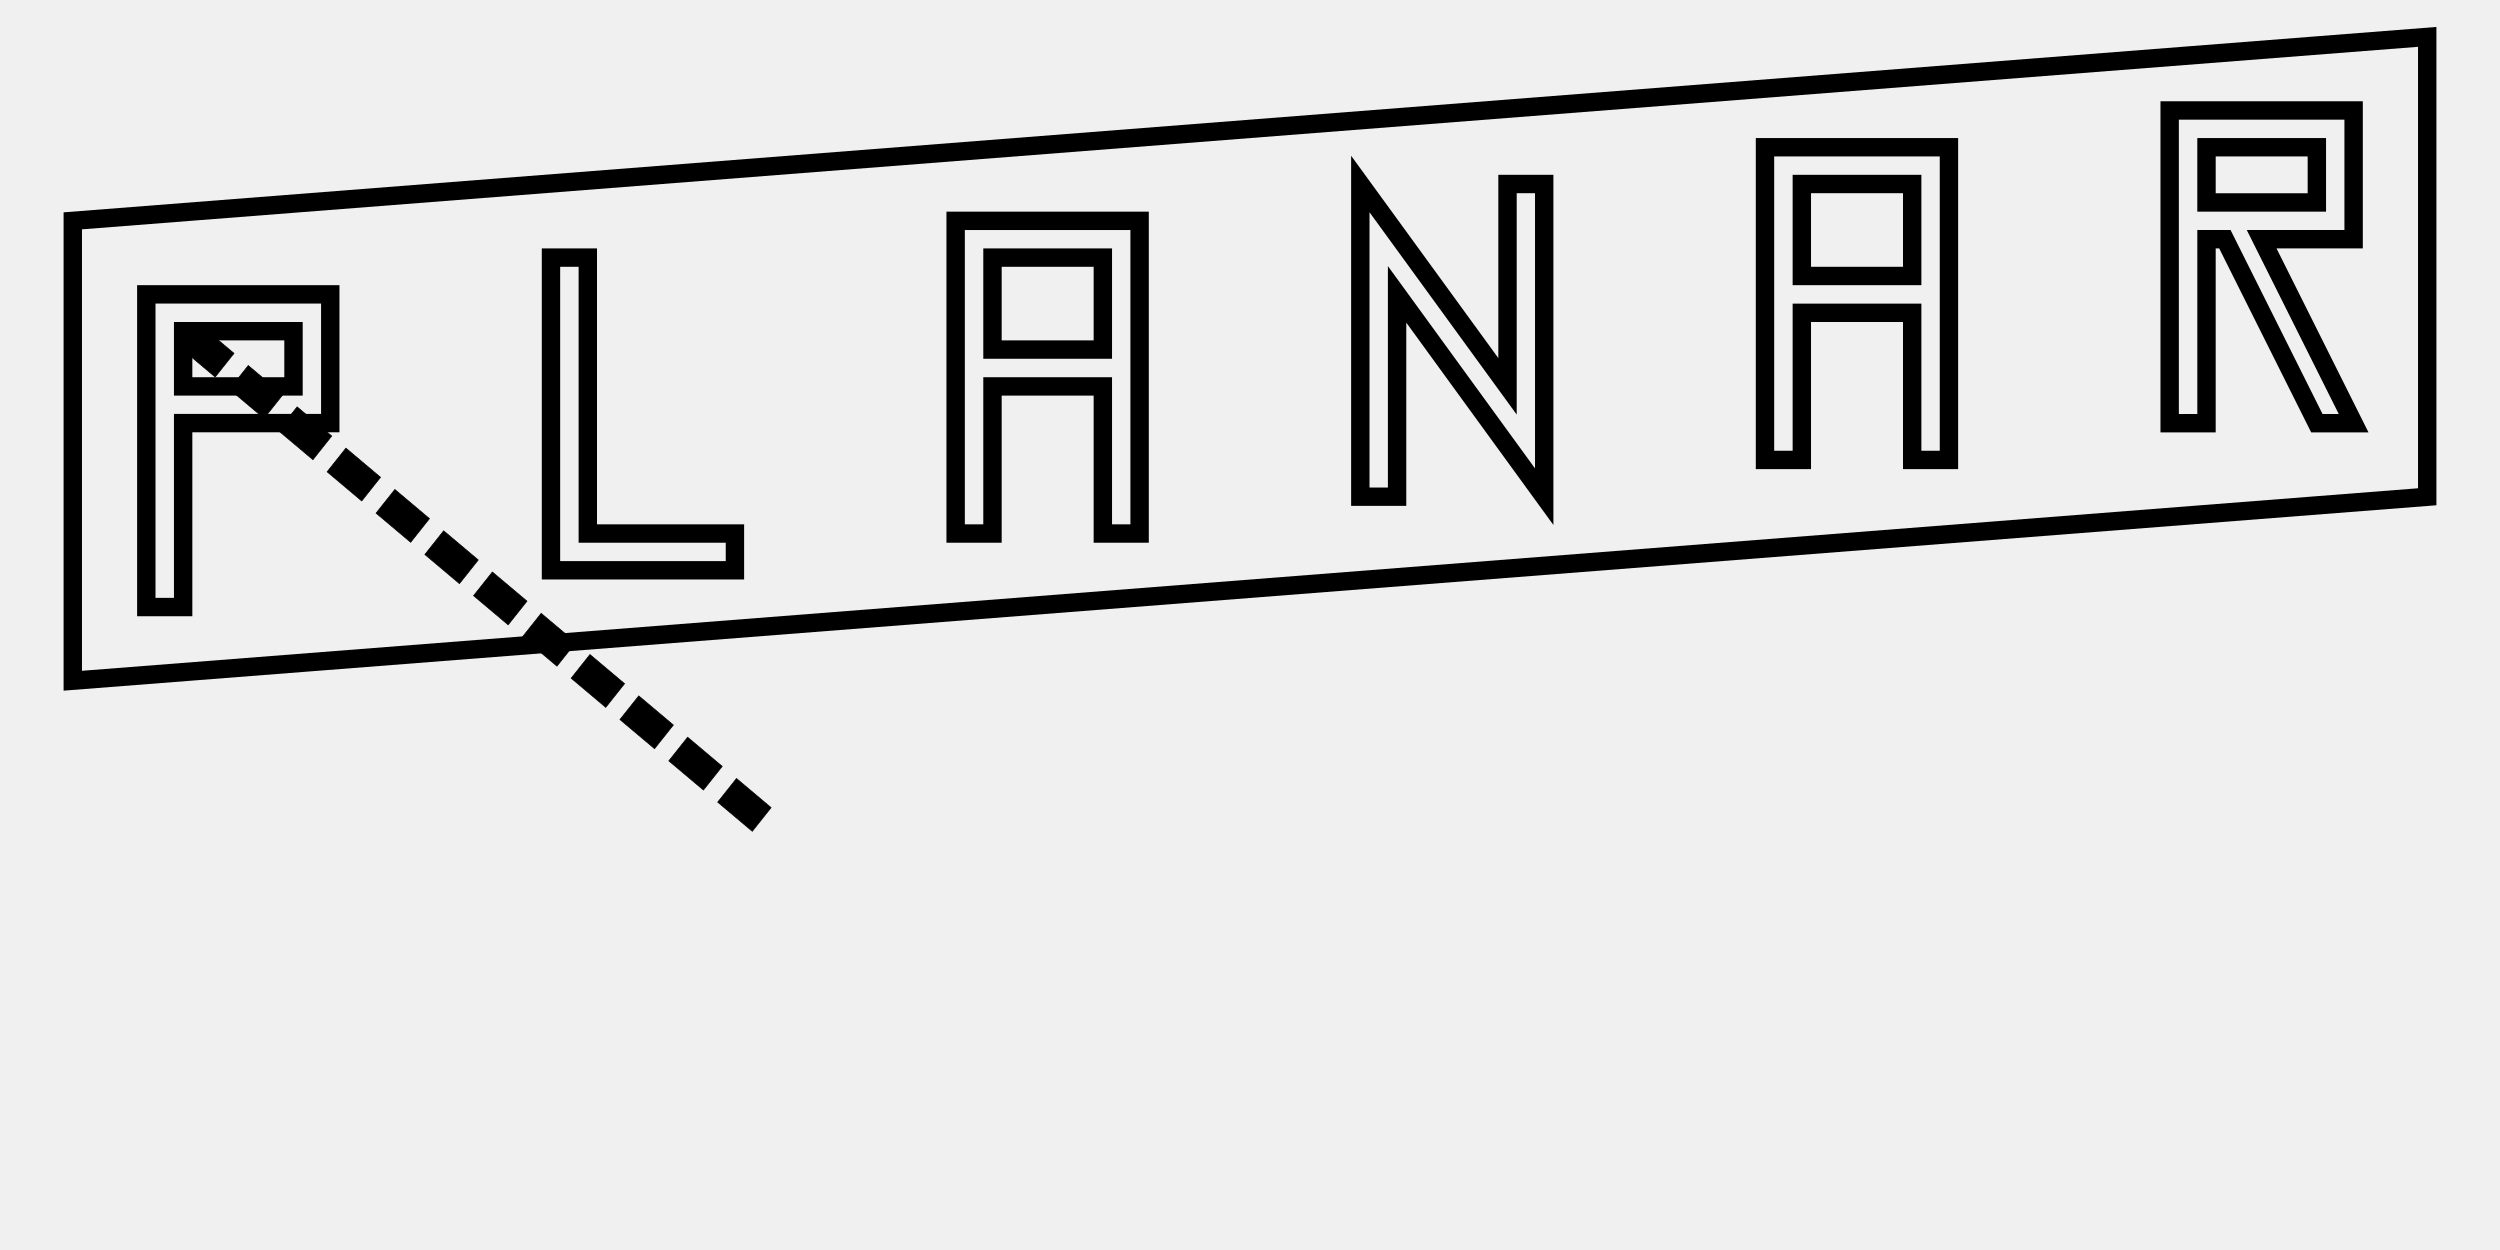
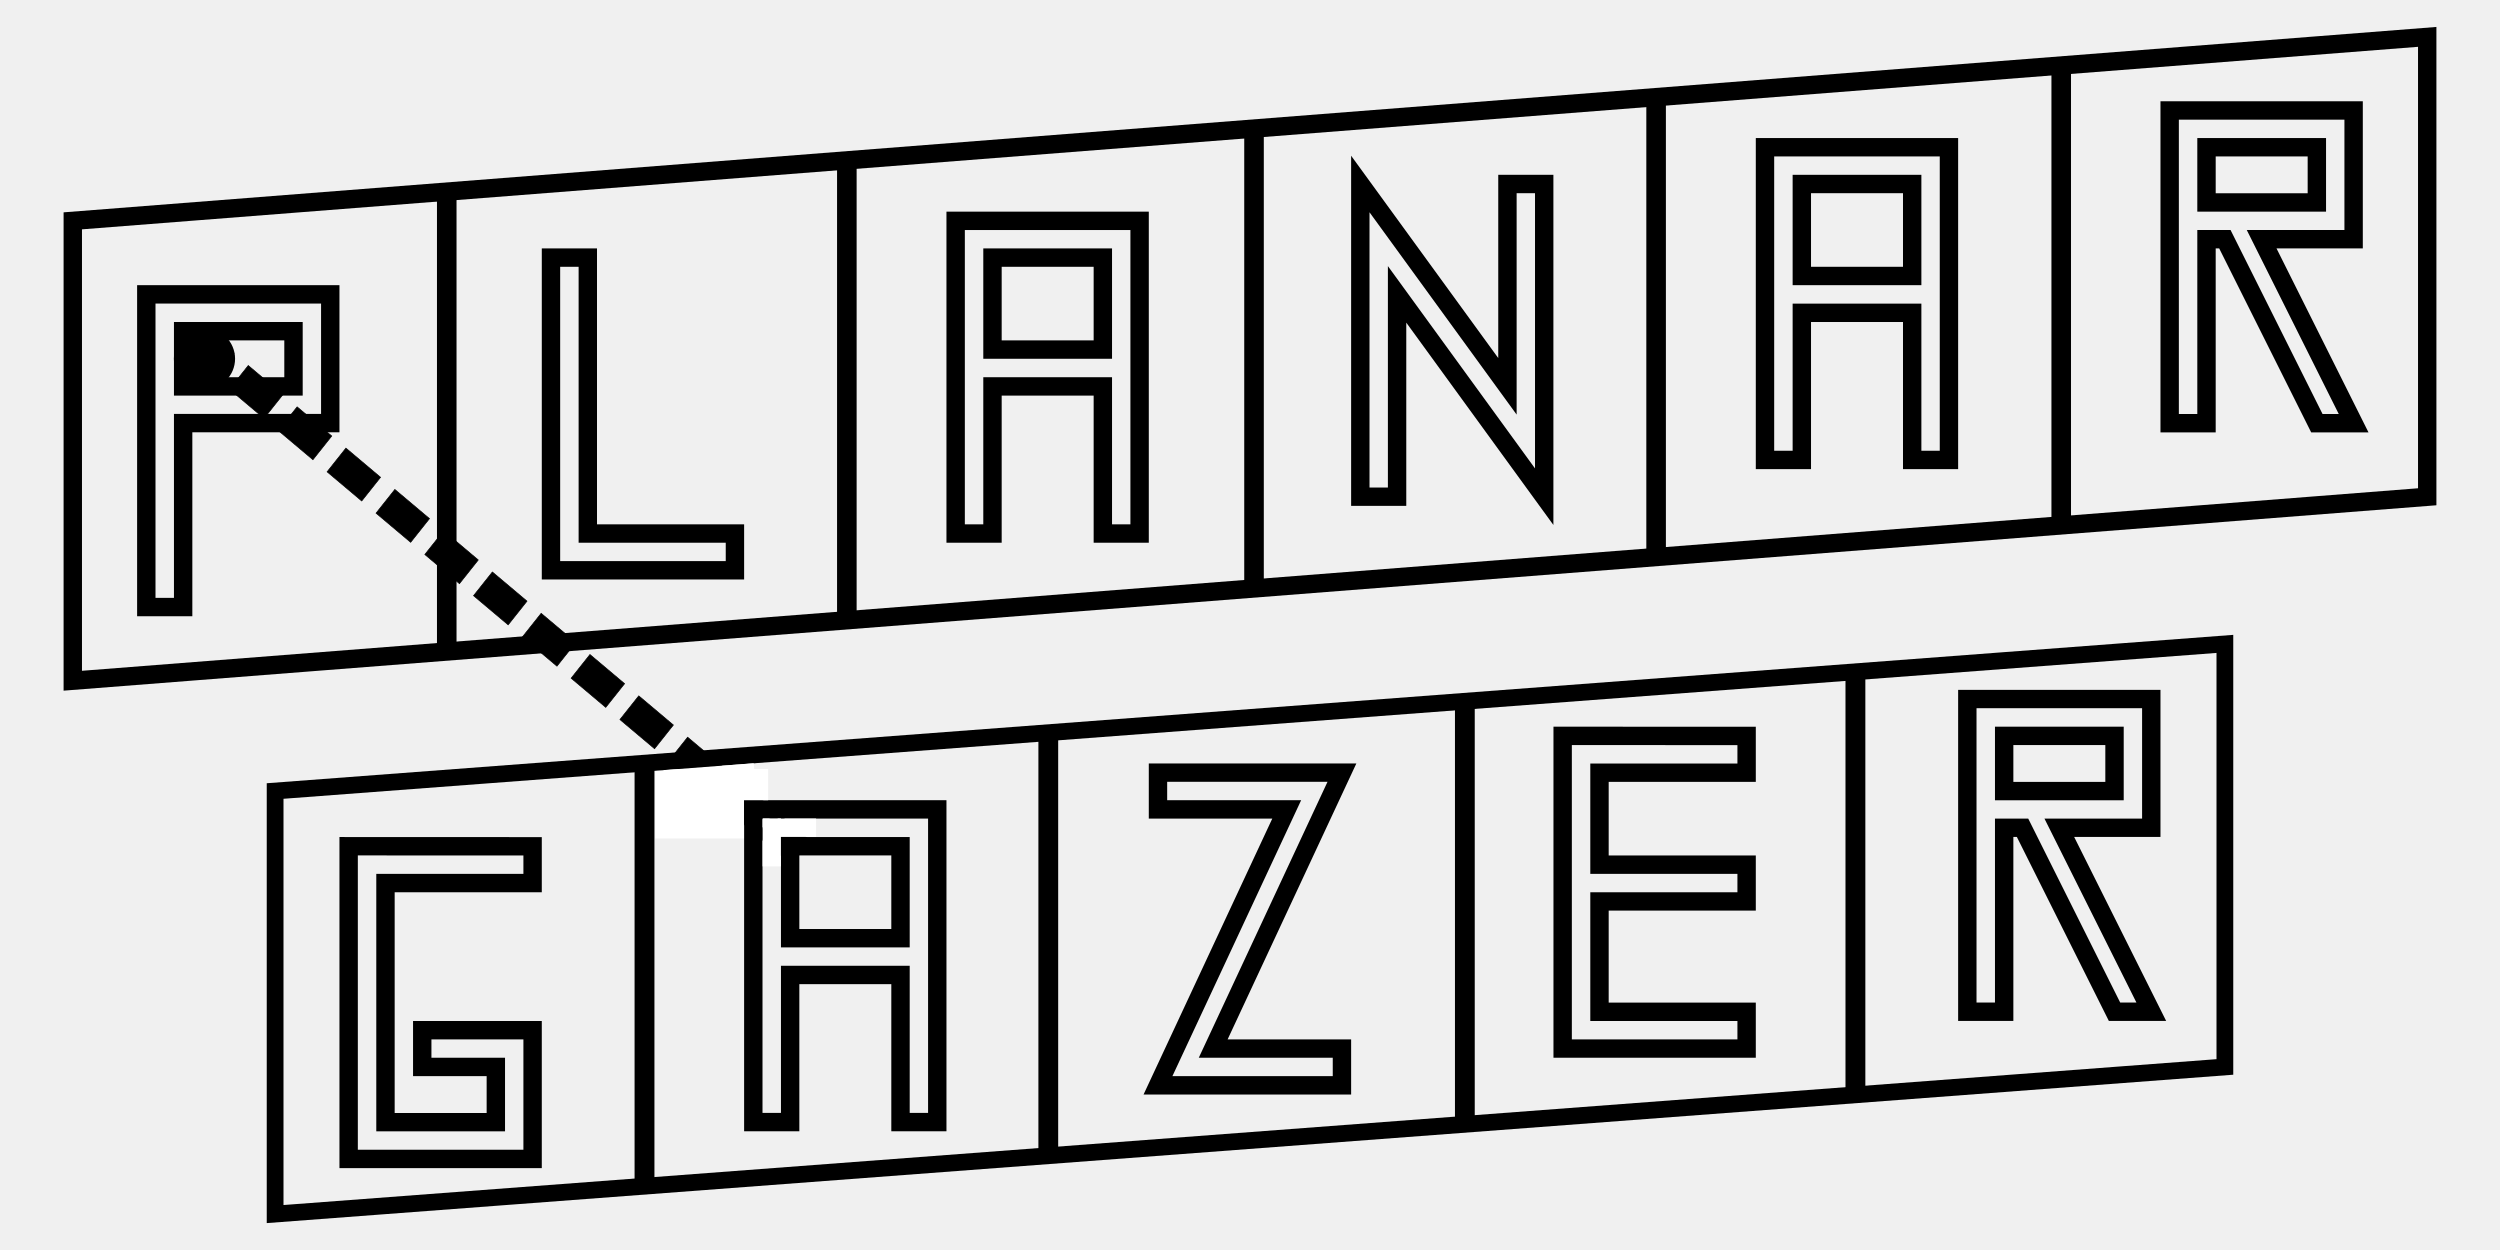
<svg xmlns="http://www.w3.org/2000/svg" width="128" height="64" viewBox="0 0 33.867 16.933" version="1.1" id="svg8">
  <defs id="defs2" />
  <g id="layer1" transform="translate(0,-280.0666)">
-     <path style="fill:none;stroke:#000000;stroke-width:0.249px;stroke-linecap:butt;stroke-linejoin:miter;stroke-opacity:1" d="m 0.986,283.058 31.895,-2.492 v 6.23 l -31.895,2.492 z" id="path3694-9" />
-     <path style="fill:none;stroke:#000000;stroke-width:0.249px;stroke-linecap:butt;stroke-linejoin:miter;stroke-opacity:1" d="m 1.982,288.29 v -4.236 h 2.492 v 1.744 H 2.481 v 2.492 z" id="path3795" />
-     <path style="fill:none;stroke:#000000;stroke-width:0.249px;stroke-linecap:butt;stroke-linejoin:miter;stroke-opacity:1" d="m 7.464,283.556 v 4.236 h 2.492 v -0.498 H 7.963 v -3.738 z" id="path3797" />
-     <path style="fill:none;stroke:#000000;stroke-width:0.249px;stroke-linecap:butt;stroke-linejoin:miter;stroke-opacity:1" d="m 12.946,287.294 v -4.236 h 2.492 v 4.236 h -0.498 v -1.993 h -1.495 v 1.993 z" id="path3799" />
-     <path style="fill:none;stroke:#000000;stroke-width:0.249px;stroke-linecap:butt;stroke-linejoin:miter;stroke-opacity:1" d="m 13.445,284.802 h 1.495 v -1.246 h -1.495 z" id="path3801" />
-     <path style="fill:none;stroke:#000000;stroke-width:0.249px;stroke-linecap:butt;stroke-linejoin:miter;stroke-opacity:1" d="m 3.976,284.553 v 0.748 H 2.481 v -0.748 z" id="path3803" />
-     <path style="fill:none;stroke:#000000;stroke-width:0.249px;stroke-linecap:butt;stroke-linejoin:miter;stroke-opacity:1" d="m 23.91,286.297 v -4.236 h 2.492 v 4.236 h -0.498 v -1.993 H 24.409 v 1.993 z" id="path3799-9" />
-     <path style="fill:none;stroke:#000000;stroke-width:0.249px;stroke-linecap:butt;stroke-linejoin:miter;stroke-opacity:1" d="m 24.409,283.805 h 1.495 v -1.246 H 24.409 Z" id="path3801-8" />
-     <path style="fill:none;stroke:#000000;stroke-width:0.249px;stroke-linecap:butt;stroke-linejoin:miter;stroke-opacity:1" d="m 29.392,285.799 v -4.236 h 2.492 v 1.744 H 30.638 l 1.246,2.492 h -0.498 l -1.246,-2.492 h -0.249 v 2.492 z" id="path3864" />
-     <path style="fill:none;stroke:#000000;stroke-width:0.249px;stroke-linecap:butt;stroke-linejoin:miter;stroke-opacity:1" d="m 31.386,282.061 v 0.748 h -1.495 v -0.748 z" id="path3803-2" />
-     <path style="fill:none;stroke:#000000;stroke-width:0.249px;stroke-linecap:butt;stroke-linejoin:miter;stroke-opacity:1" d="m 18.428,282.559 v 4.236 h 0.498 v -2.741 l 1.993,2.741 v -4.236 H 20.422 v 2.741 z" id="path3945" />
    <path style="fill:none;stroke:none;stroke-width:0.055;stroke-linecap:butt;stroke-linejoin:miter;stroke-opacity:1;stroke-miterlimit:4;stroke-dasharray:none" d="m 2.54,284.589 15.856,13.412" id="path1246" />
    <path style="fill:#000000;fill-opacity:1;stroke:#000000;stroke-width:0.009;stroke-miterlimit:4;stroke-dasharray:none;stroke-opacity:1" d="m 9.977,290.612 0.469,0.395 -0.255,0.321 -0.469,-0.395 z" id="rect195-2" />
    <path style="fill:#000000;fill-opacity:1;stroke:#000000;stroke-width:0.009;stroke-miterlimit:4;stroke-dasharray:none;stroke-opacity:1" d="m 9.315,290.053 0.469,0.395 -0.255,0.321 -0.469,-0.395 z" id="rect195-2-9" />
    <path style="fill:#000000;fill-opacity:1;stroke:#000000;stroke-width:0.009;stroke-miterlimit:4;stroke-dasharray:none;stroke-opacity:1" d="m 8.653,289.493 0.469,0.395 -0.255,0.321 -0.469,-0.395 z" id="rect195-2-6" />
    <path style="fill:#000000;fill-opacity:1;stroke:#000000;stroke-width:0.009;stroke-miterlimit:4;stroke-dasharray:none;stroke-opacity:1" d="m 7.992,288.933 0.469,0.395 -0.255,0.321 -0.469,-0.395 z" id="rect195-2-9-6" />
    <path style="fill:#000000;fill-opacity:1;stroke:#000000;stroke-width:0.009;stroke-miterlimit:4;stroke-dasharray:none;stroke-opacity:1" d="m 7.331,288.375 0.469,0.395 -0.255,0.321 -0.469,-0.395 z" id="rect195-2-5" />
    <path style="fill:#000000;fill-opacity:1;stroke:#000000;stroke-width:0.009;stroke-miterlimit:4;stroke-dasharray:none;stroke-opacity:1" d="m 6.67,287.815 0.469,0.395 -0.255,0.321 -0.469,-0.395 z" id="rect195-2-9-1" />
    <path style="fill:#000000;fill-opacity:1;stroke:#000000;stroke-width:0.009;stroke-miterlimit:4;stroke-dasharray:none;stroke-opacity:1" d="m 6.01,287.257 0.469,0.395 -0.255,0.321 -0.469,-0.395 z" id="rect195-2-4" />
    <path style="fill:#000000;fill-opacity:1;stroke:#000000;stroke-width:0.009;stroke-miterlimit:4;stroke-dasharray:none;stroke-opacity:1" d="m 5.349,286.697 0.469,0.395 -0.255,0.321 -0.469,-0.395 z" id="rect195-2-9-7" />
    <path style="fill:#000000;fill-opacity:1;stroke:#000000;stroke-width:0.009;stroke-miterlimit:4;stroke-dasharray:none;stroke-opacity:1" d="m 4.686,286.137 0.469,0.395 -0.255,0.321 -0.469,-0.395 z" id="rect195-2-63" />
    <path style="fill:#000000;fill-opacity:1;stroke:#000000;stroke-width:0.009;stroke-miterlimit:4;stroke-dasharray:none;stroke-opacity:1" d="m 4.025,285.578 0.469,0.395 -0.255,0.321 -0.469,-0.395 z" id="rect195-2-9-4" />
    <path style="fill:#000000;fill-opacity:1;stroke:#000000;stroke-width:0.009;stroke-miterlimit:4;stroke-dasharray:none;stroke-opacity:1" d="m 3.363,285.018 0.469,0.395 -0.255,0.321 -0.469,-0.395 z" id="rect195-2-8" />
    <path style="fill:#000000;fill-opacity:1;stroke:#000000;stroke-width:0.009;stroke-miterlimit:4;stroke-dasharray:none;stroke-opacity:1" d="m 2.701,284.458 0.469,0.395 -0.255,0.321 -0.469,-0.395 z" id="rect195-2-9-44" />
+     <path style="fill:#000000;fill-opacity:1;stroke:#000000;stroke-width:0.009;stroke-miterlimit:4;stroke-dasharray:none;stroke-opacity:1" d="m 10.507,291.06 0.469,0.395 -0.255,0.321 -0.469,-0.395 z" id="rect195-2-2" />
+     <path style="fill:#000000;fill-opacity:1;stroke:#000000;stroke-width:0.009;stroke-miterlimit:4;stroke-dasharray:none;stroke-opacity:1" d="m 9.839,290.496 0.469,0.395 -0.255,0.321 -0.469,-0.395 z" id="rect195-2-4-5" />
+     <path style="fill:none;stroke:#000000;stroke-width:0.227px;stroke-linecap:butt;stroke-linejoin:miter;stroke-opacity:1" d="m 3.727,290.782 26.413,-1.993 v 5.731 l -26.413,1.993 z" id="path3694" />
+     <path style="fill:none;stroke:#000000;stroke-width:0.249px;stroke-linecap:butt;stroke-linejoin:miter;stroke-opacity:1" d="m 0.986,283.058 31.895,-2.492 v 6.23 l -31.895,2.492 z" id="path3694-9-1" />
+     <path style="fill:none;stroke:#000000;stroke-width:0.249px;stroke-linecap:butt;stroke-linejoin:miter;stroke-opacity:1" d="m 1.982,288.29 v -4.236 h 2.492 v 1.744 H 2.481 v 2.492 z" id="path3795-9" />
+     <path style="fill:none;stroke:#000000;stroke-width:0.249px;stroke-linecap:butt;stroke-linejoin:miter;stroke-opacity:1" d="m 7.464,283.556 v 4.236 h 2.492 v -0.498 H 7.963 v -3.738 z" id="path3797-8" />
+     <path style="fill:none;stroke:#000000;stroke-width:0.249px;stroke-linecap:butt;stroke-linejoin:miter;stroke-opacity:1" d="m 12.946,287.294 v -4.236 h 2.492 v 4.236 h -0.498 v -1.993 h -1.495 v 1.993 z" id="path3799-3" />
+     <path style="fill:none;stroke:#000000;stroke-width:0.249px;stroke-linecap:butt;stroke-linejoin:miter;stroke-opacity:1" d="m 13.445,284.802 h 1.495 v -1.246 h -1.495 z" id="path3801-6" />
+     <path style="fill:none;stroke:#000000;stroke-width:0.249px;stroke-linecap:butt;stroke-linejoin:miter;stroke-opacity:1" d="m 3.976,284.553 v 0.748 H 2.481 v -0.748 z" id="path3803-5" />
+     <path style="fill:none;stroke:#000000;stroke-width:0.249px;stroke-linecap:butt;stroke-linejoin:miter;stroke-opacity:1" d="m 23.91,286.297 v -4.236 h 2.492 v 4.236 h -0.498 v -1.993 h -1.495 v 1.993 z" id="path3799-9-0" />
+     <path style="fill:none;stroke:#000000;stroke-width:0.249px;stroke-linecap:butt;stroke-linejoin:miter;stroke-opacity:1" d="m 24.409,283.805 h 1.495 v -1.246 h -1.495 z" id="path3801-8-4" />
+     <path style="fill:none;stroke:#000000;stroke-width:0.249px;stroke-linecap:butt;stroke-linejoin:miter;stroke-opacity:1" d="m 29.392,285.799 v -4.236 h 2.492 v 1.744 H 30.638 l 1.246,2.492 h -0.498 l -1.246,-2.492 h -0.249 v 2.492 z" id="path3864-5" />
+     <path style="fill:none;stroke:#000000;stroke-width:0.249px;stroke-linecap:butt;stroke-linejoin:miter;stroke-opacity:1" d="m 31.386,282.061 v 0.748 h -1.495 v -0.748 z" id="path3803-2-4" />
+     <path style="fill:none;stroke:#000000;stroke-width:0.249px;stroke-linecap:butt;stroke-linejoin:miter;stroke-opacity:1" d="m 10.205,295.267 v -4.236 h 2.492 v 4.236 H 12.199 v -1.993 h -1.495 v 1.993 z" id="path3799-6" />
+     <path style="fill:none;stroke:#000000;stroke-width:0.249px;stroke-linecap:butt;stroke-linejoin:miter;stroke-opacity:1" d="M 10.704,292.776 H 12.199 V 291.53 H 10.704 Z" id="path3801-1" />
+     <path style="fill:none;stroke:#000000;stroke-width:0.249px;stroke-linecap:butt;stroke-linejoin:miter;stroke-opacity:1" d="m 15.687,290.533 v 0.498 h 1.744 l -1.744,3.738 h 2.492 v -0.498 h -1.744 l 1.744,-3.738 z" id="path3907" />
+     <path style="fill:none;stroke:#000000;stroke-width:0.249px;stroke-linecap:butt;stroke-linejoin:miter;stroke-opacity:1" d="m 21.169,290.035 v 4.236 h 2.492 v -0.498 h -1.993 v -1.495 h 1.993 v -0.498 h -1.993 v -1.246 h 1.993 v -0.498 z" id="path3909" />
+     <path style="fill:none;stroke:#000000;stroke-width:0.249px;stroke-linecap:butt;stroke-linejoin:miter;stroke-opacity:1" d="m 26.651,293.772 v -4.236 h 2.492 v 1.744 h -1.246 l 1.246,2.492 h -0.498 l -1.246,-2.492 h -0.249 v 2.492 z" id="path3864-9" />
+     <path style="fill:none;stroke:#000000;stroke-width:0.249px;stroke-linecap:butt;stroke-linejoin:miter;stroke-opacity:1" d="m 28.645,290.035 v 0.748 h -1.495 v -0.748 z" id="path3803-2-1" />
+     <path style="fill:none;stroke:#000000;stroke-width:0.249px;stroke-linecap:butt;stroke-linejoin:miter;stroke-opacity:1" d="m 4.723,291.53 v 4.236 h 2.492 v -1.744 H 5.72 v 0.498 h 0.997 v 0.748 H 5.222 v -3.239 h 1.993 v -0.498 z" id="path3937" />
+     <path style="fill:none;stroke:#000000;stroke-width:0.249px;stroke-linecap:butt;stroke-linejoin:miter;stroke-opacity:1" d="m 18.428,282.559 v 4.236 h 0.498 v -2.741 l 1.993,2.741 v -4.236 h -0.498 v 2.741 z" id="path3945-4" />
+     <path style="fill:none;stroke:#000000;stroke-width:0.269px;stroke-linecap:butt;stroke-linejoin:miter;stroke-opacity:1" d="m 8.731,290.385 v 5.749" id="path5580" />
+     <path style="fill:none;stroke:#000000;stroke-width:0.268px;stroke-linecap:butt;stroke-linejoin:miter;stroke-opacity:1" d="m 14.201,290.02 v 5.686" id="path5582" />
+     <path style="fill:none;stroke:#000000;stroke-width:0.268px;stroke-linecap:butt;stroke-linejoin:miter;stroke-opacity:1" d="m 19.844,289.592 v 5.705" id="path5584" />
+     <path style="fill:none;stroke:#000000;stroke-width:0.269px;stroke-linecap:butt;stroke-linejoin:miter;stroke-opacity:1" d="m 25.135,289.144 v 5.739" id="path5586" />
+     <rect style="fill:#ffffff;fill-opacity:1;stroke:none;stroke-width:0.102;stroke-miterlimit:4;stroke-dasharray:none;stroke-opacity:1" id="rect5639" width="1.204" height="0.912" x="8.875" y="290.513" />
+     <rect style="fill:#ffffff;fill-opacity:1;stroke:none;stroke-width:0.101;stroke-miterlimit:4;stroke-dasharray:none;stroke-opacity:1" id="rect5643" width="1.225" height="0.423" x="9.181" y="290.484" />
+     <rect style="fill:#ffffff;fill-opacity:1;stroke:none;stroke-width:0.1;stroke-miterlimit:4;stroke-dasharray:none;stroke-opacity:1" id="rect5643-7" width="1.225" height="0.422" x="-13.45" y="290.334" transform="matrix(0.9970583,-0.07664699,0.07715164,0.9970194,0,0)" />
+     <rect style="fill:#ffffff;fill-opacity:1;stroke:none;stroke-width:0.1;stroke-miterlimit:4;stroke-dasharray:none;stroke-opacity:1" id="rect5660" width="0.248" height="0.65" x="10.331" y="291.153" />
+     <rect style="fill:#ffffff;fill-opacity:1;stroke:none;stroke-width:0.101;stroke-miterlimit:4;stroke-dasharray:none;stroke-opacity:1" id="rect5662" width="0.52" height="0.249" x="10.535" y="291.155" />
+     <path style="fill:none;stroke:#000000;stroke-width:0.265px;stroke-linecap:butt;stroke-linejoin:miter;stroke-opacity:1" d="m 6.052,282.74 v 6.085" id="path5664" />
+     <path style="fill:none;stroke:#000000;stroke-width:0.265px;stroke-linecap:butt;stroke-linejoin:miter;stroke-opacity:1" d="m 11.472,282.183 v 6.35" id="path5666" />
+     <path style="fill:none;stroke:#000000;stroke-width:0.265px;stroke-linecap:butt;stroke-linejoin:miter;stroke-opacity:1" d="m 16.988,281.864 v 6.085" id="path5668" />
+     <path style="fill:none;stroke:#000000;stroke-width:0.265px;stroke-linecap:butt;stroke-linejoin:miter;stroke-opacity:1" d="M 22.435,281.458 V 287.543" id="path5670" />
+     <path style="fill:none;stroke:#000000;stroke-width:0.265px;stroke-linecap:butt;stroke-linejoin:miter;stroke-opacity:1" d="m 27.923,281.016 v 6.085" id="path5672" />
+     <circle style="fill:#000000;fill-opacity:1;stroke:#000000;stroke-width:0.253;stroke-opacity:1" id="path5115" cx="2.77" cy="284.926" r="0.288" />
  </g>
</svg>
